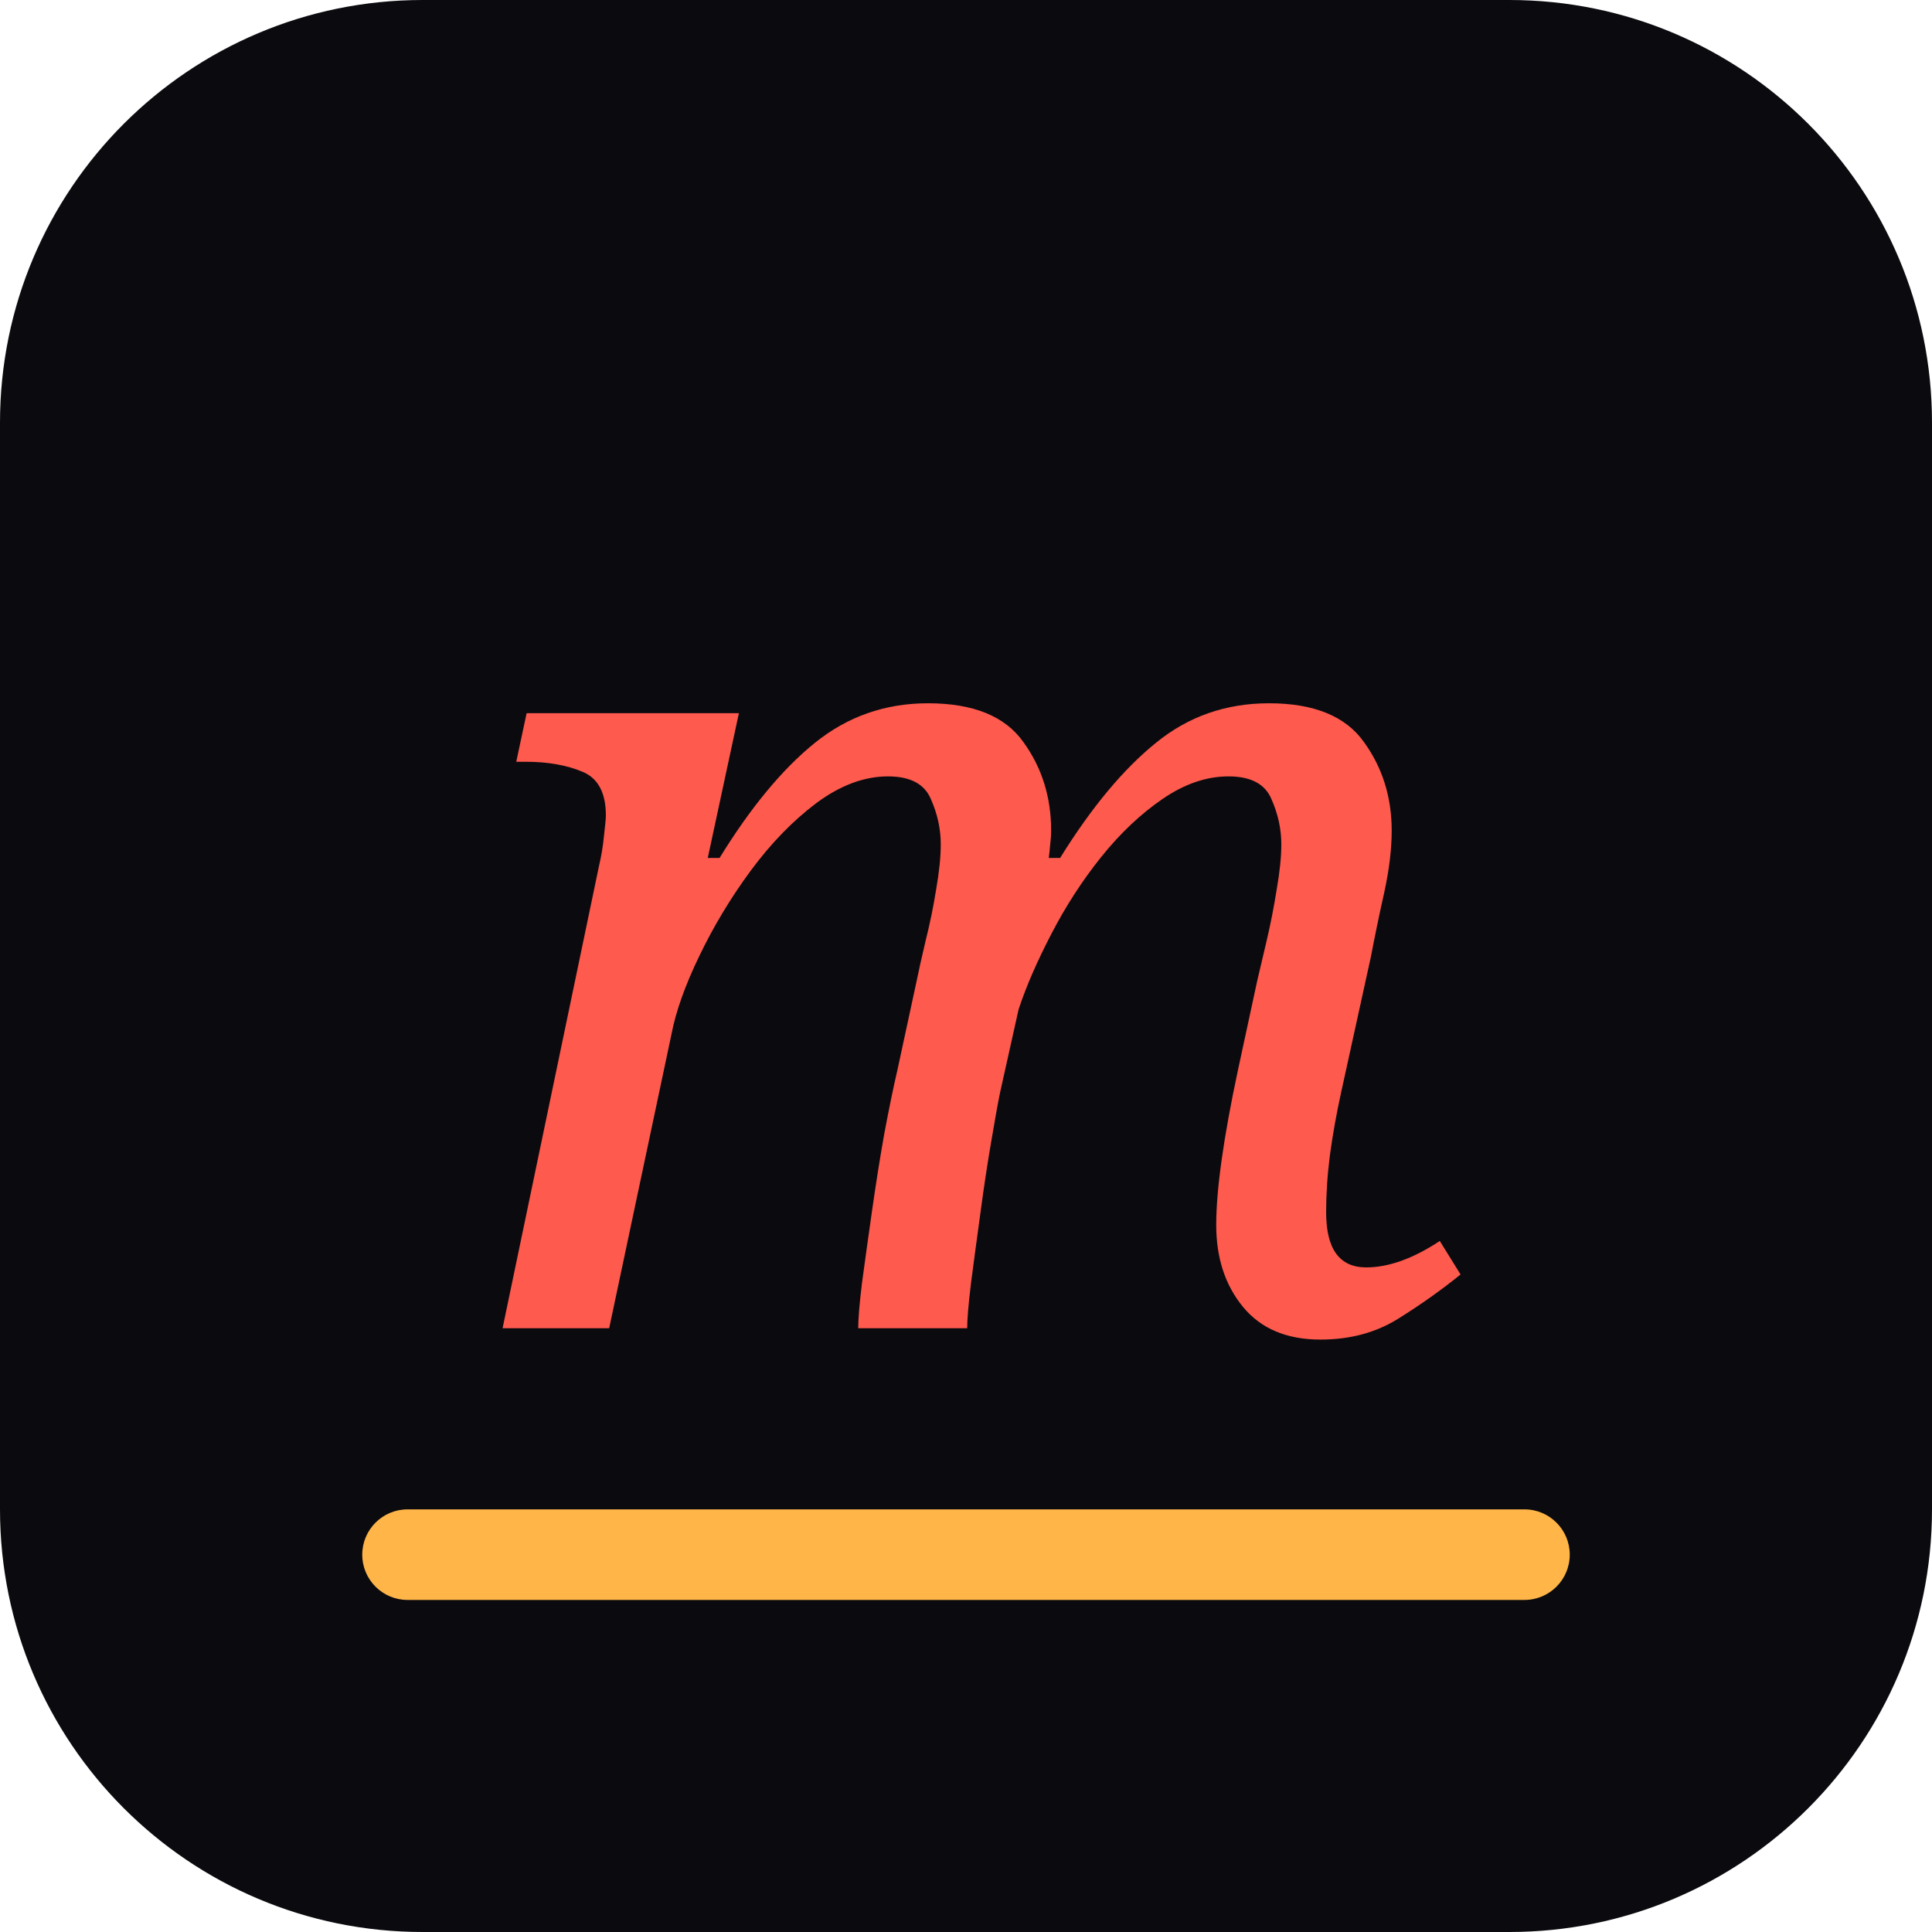
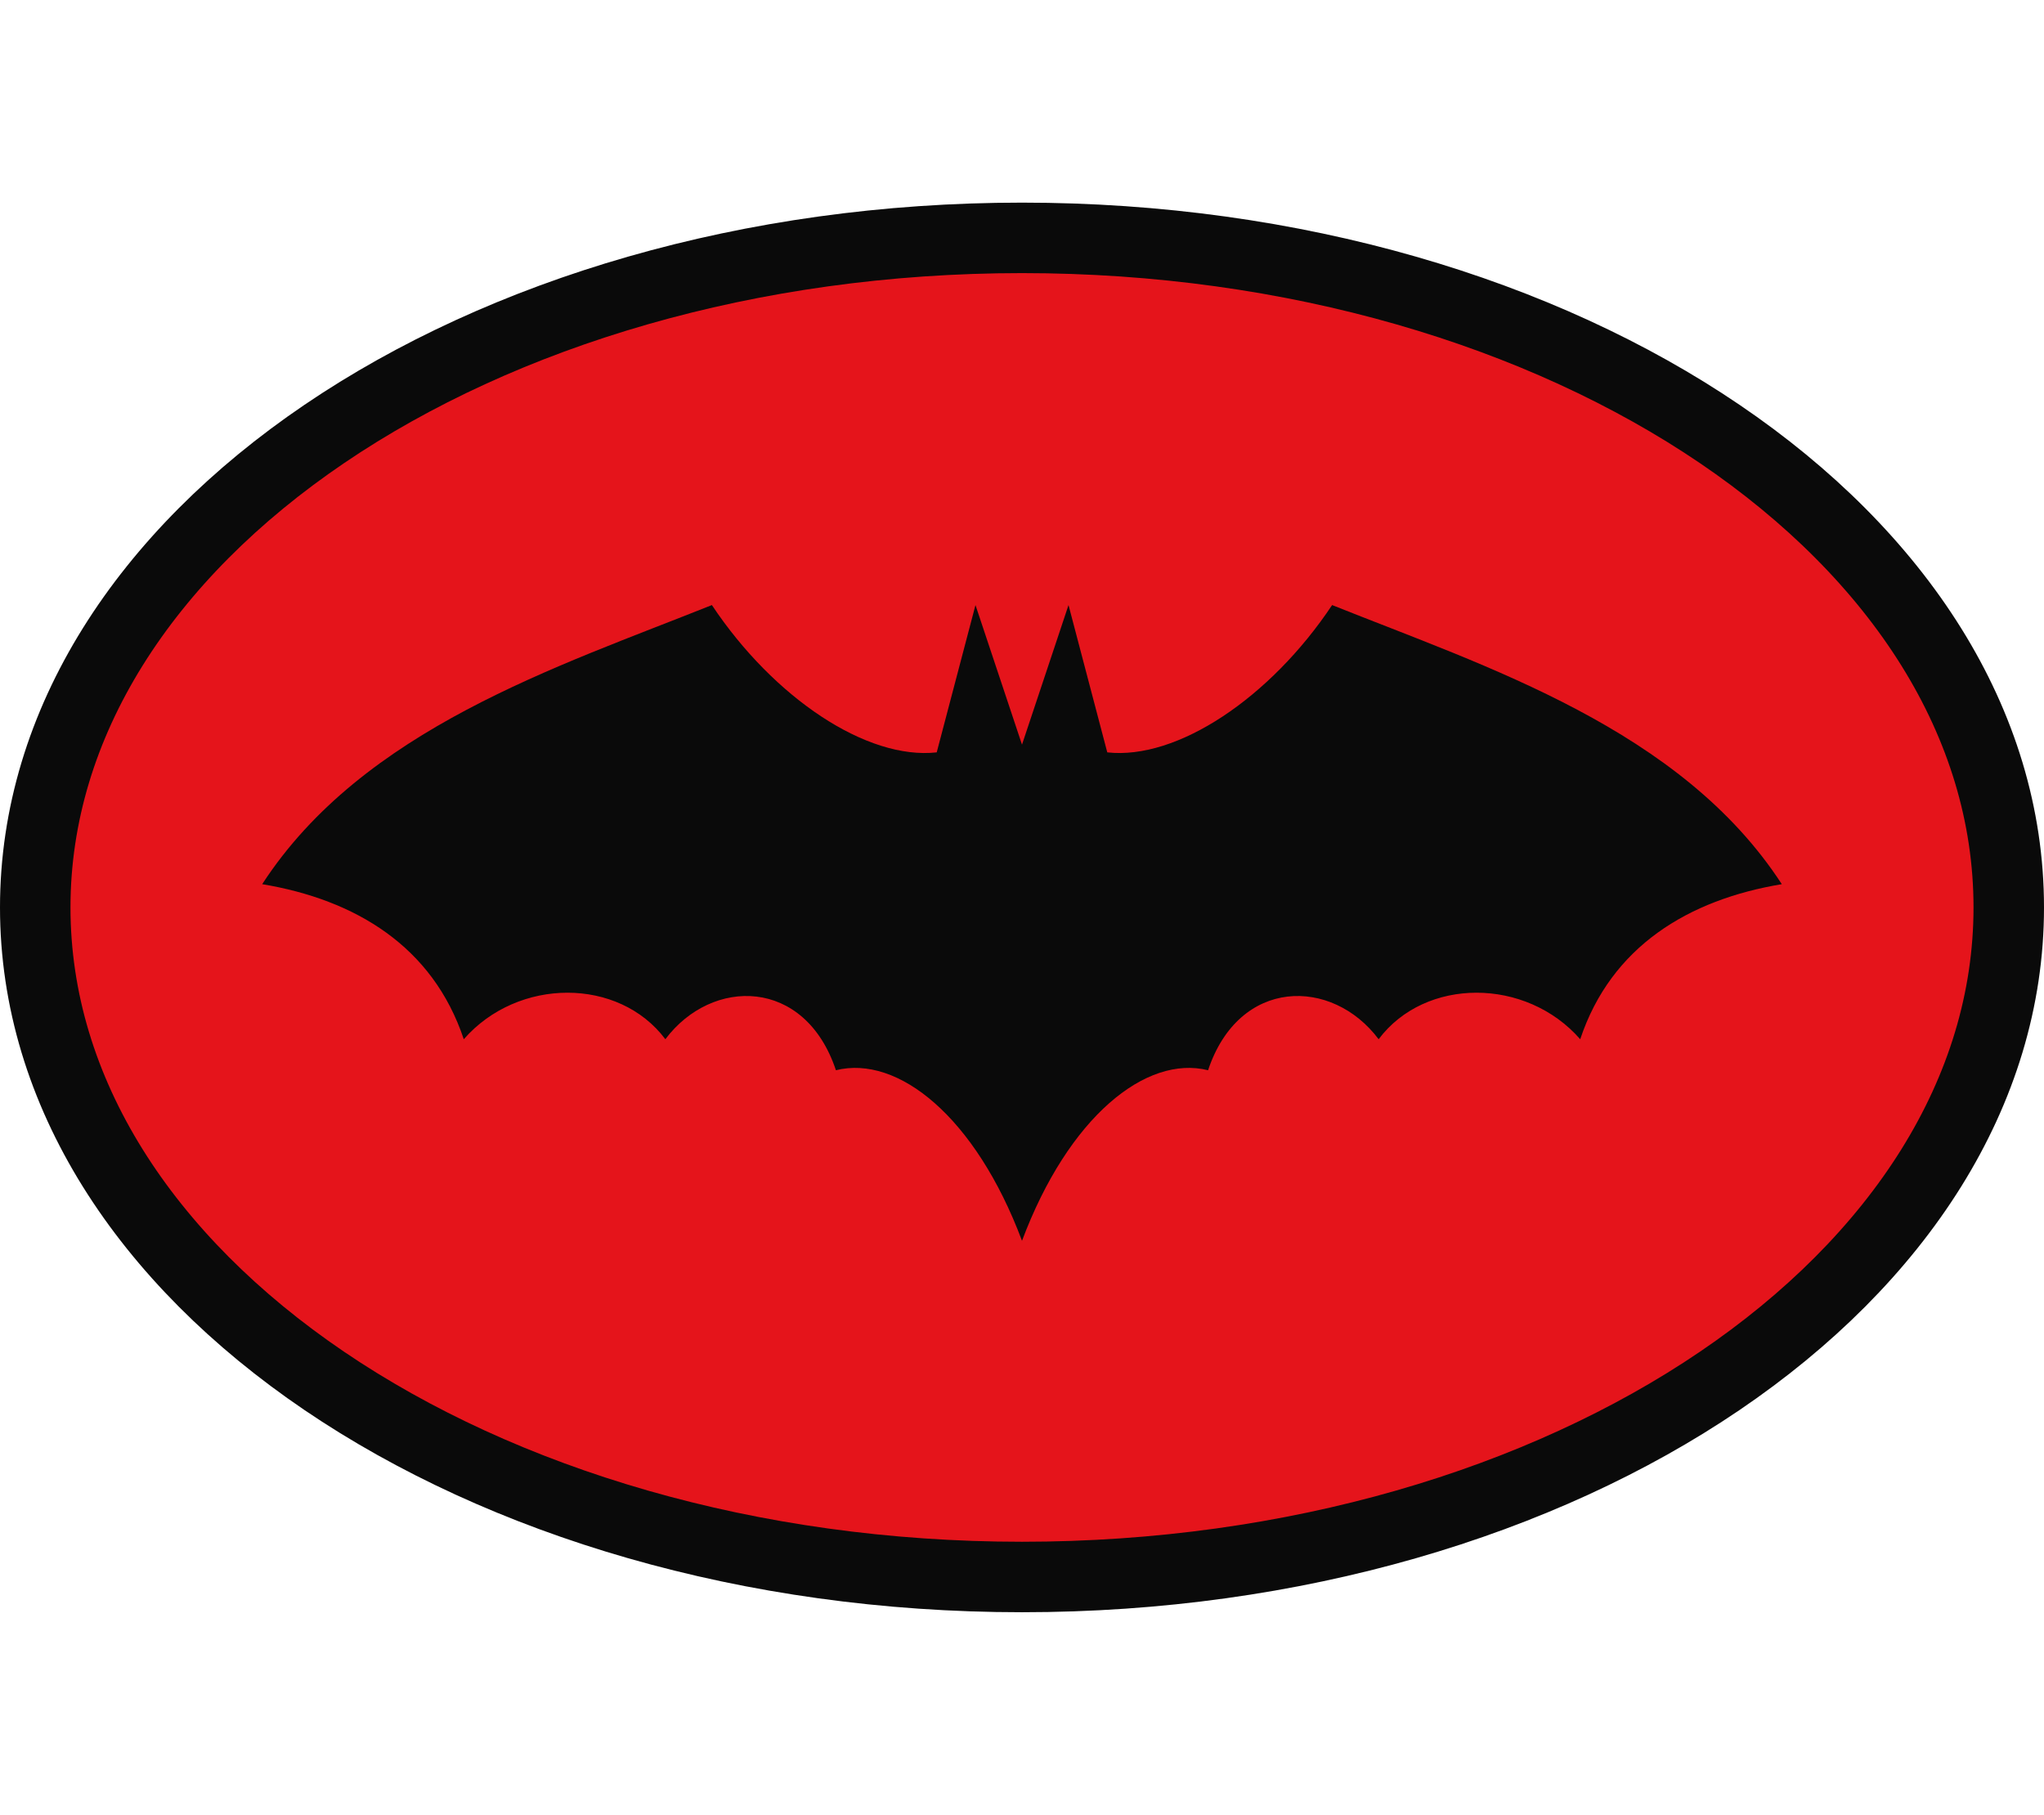
- <svg xmlns="http://www.w3.org/2000/svg" viewBox="0 0 64 64">
-   <rect width="64" height="64" rx="14" fill="#0b0b0f" />
-   <text x="32" y="44" text-anchor="middle" font-family="Georgia,serif" font-style="italic" font-size="38" fill="#FF5A4E">m</text>
-   <rect x="12" y="50" width="40" height="3" rx="1.5" fill="#FFB547" />
+ <svg xmlns="http://www.w3.org/2000/svg" viewBox="-16 -50 232 206">
+   <ellipse cx="100" cy="53" rx="112" ry="76" fill="#e5141b" stroke="#0a0a0a" stroke-width="8" />
+   <path d="M100 32 L106 14 L111 33 C120 34 132 26 140 14 C160 22 185 30 198 50 C186 52 176 58 172 70 C165 62 152 62 146 70 C140 62 128 62 124 74 C116 72 106 80 100 96 C94 80 84 72 76 74 C72 62 60 62 54 70 C48 62 35 62 28 70 C24 58 14 52 2 50 C15 30 40 22 60 14 C68 26 80 34 89 33 L94 14 Z" fill="#0a0a0a" transform="translate(100 53) scale(0.88) translate(-100 -53)" />
</svg>
